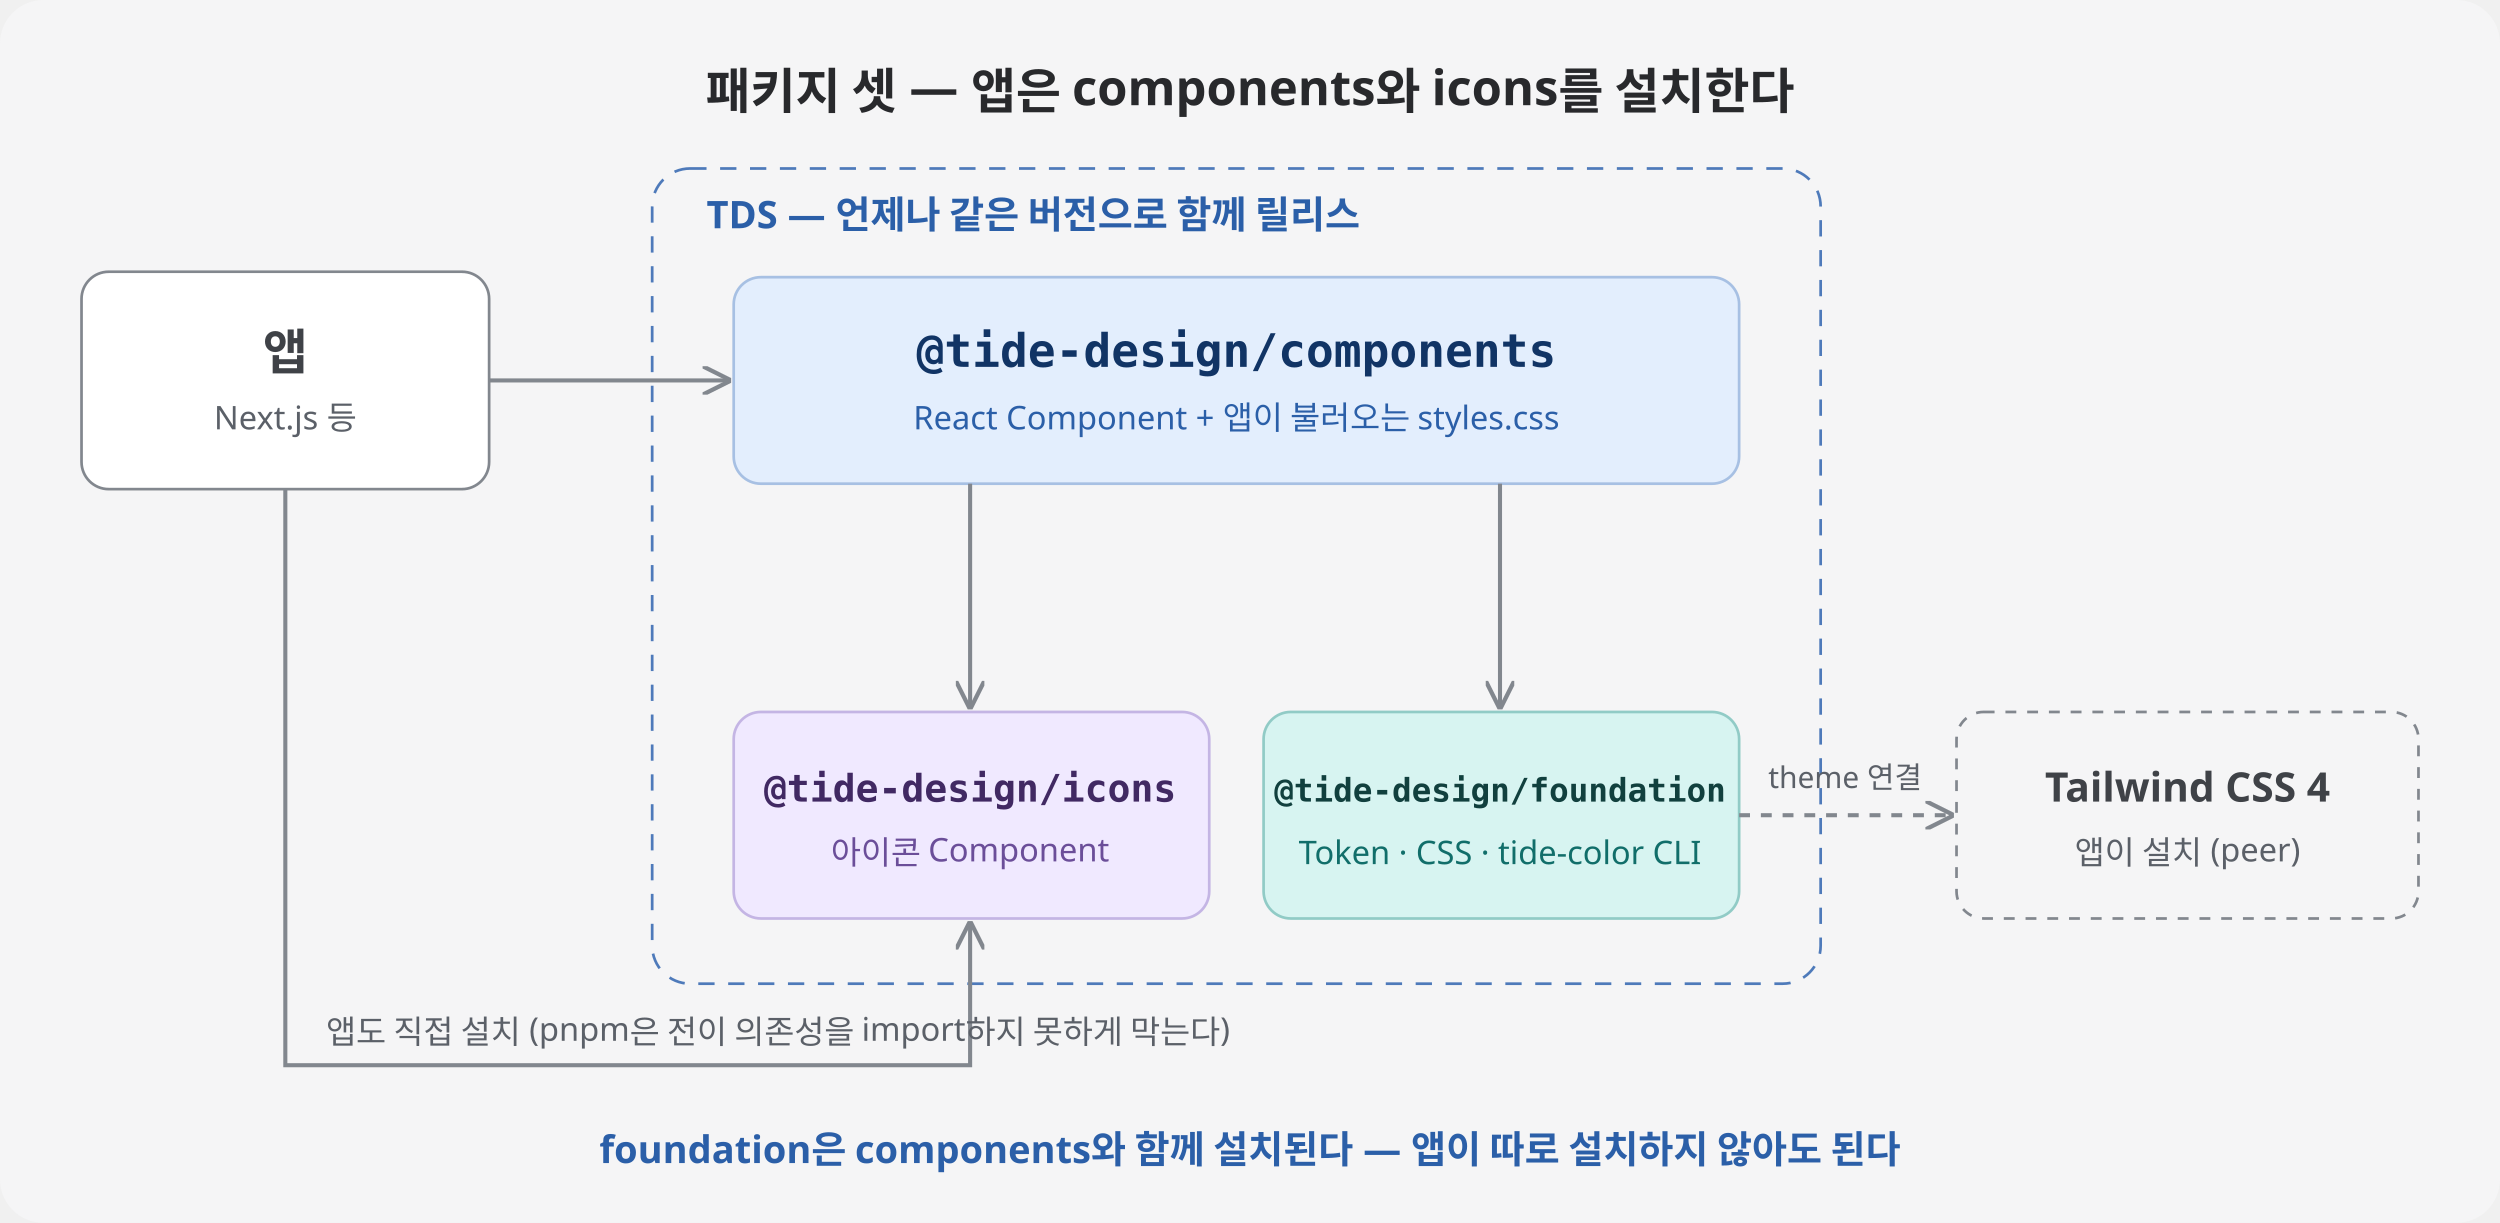
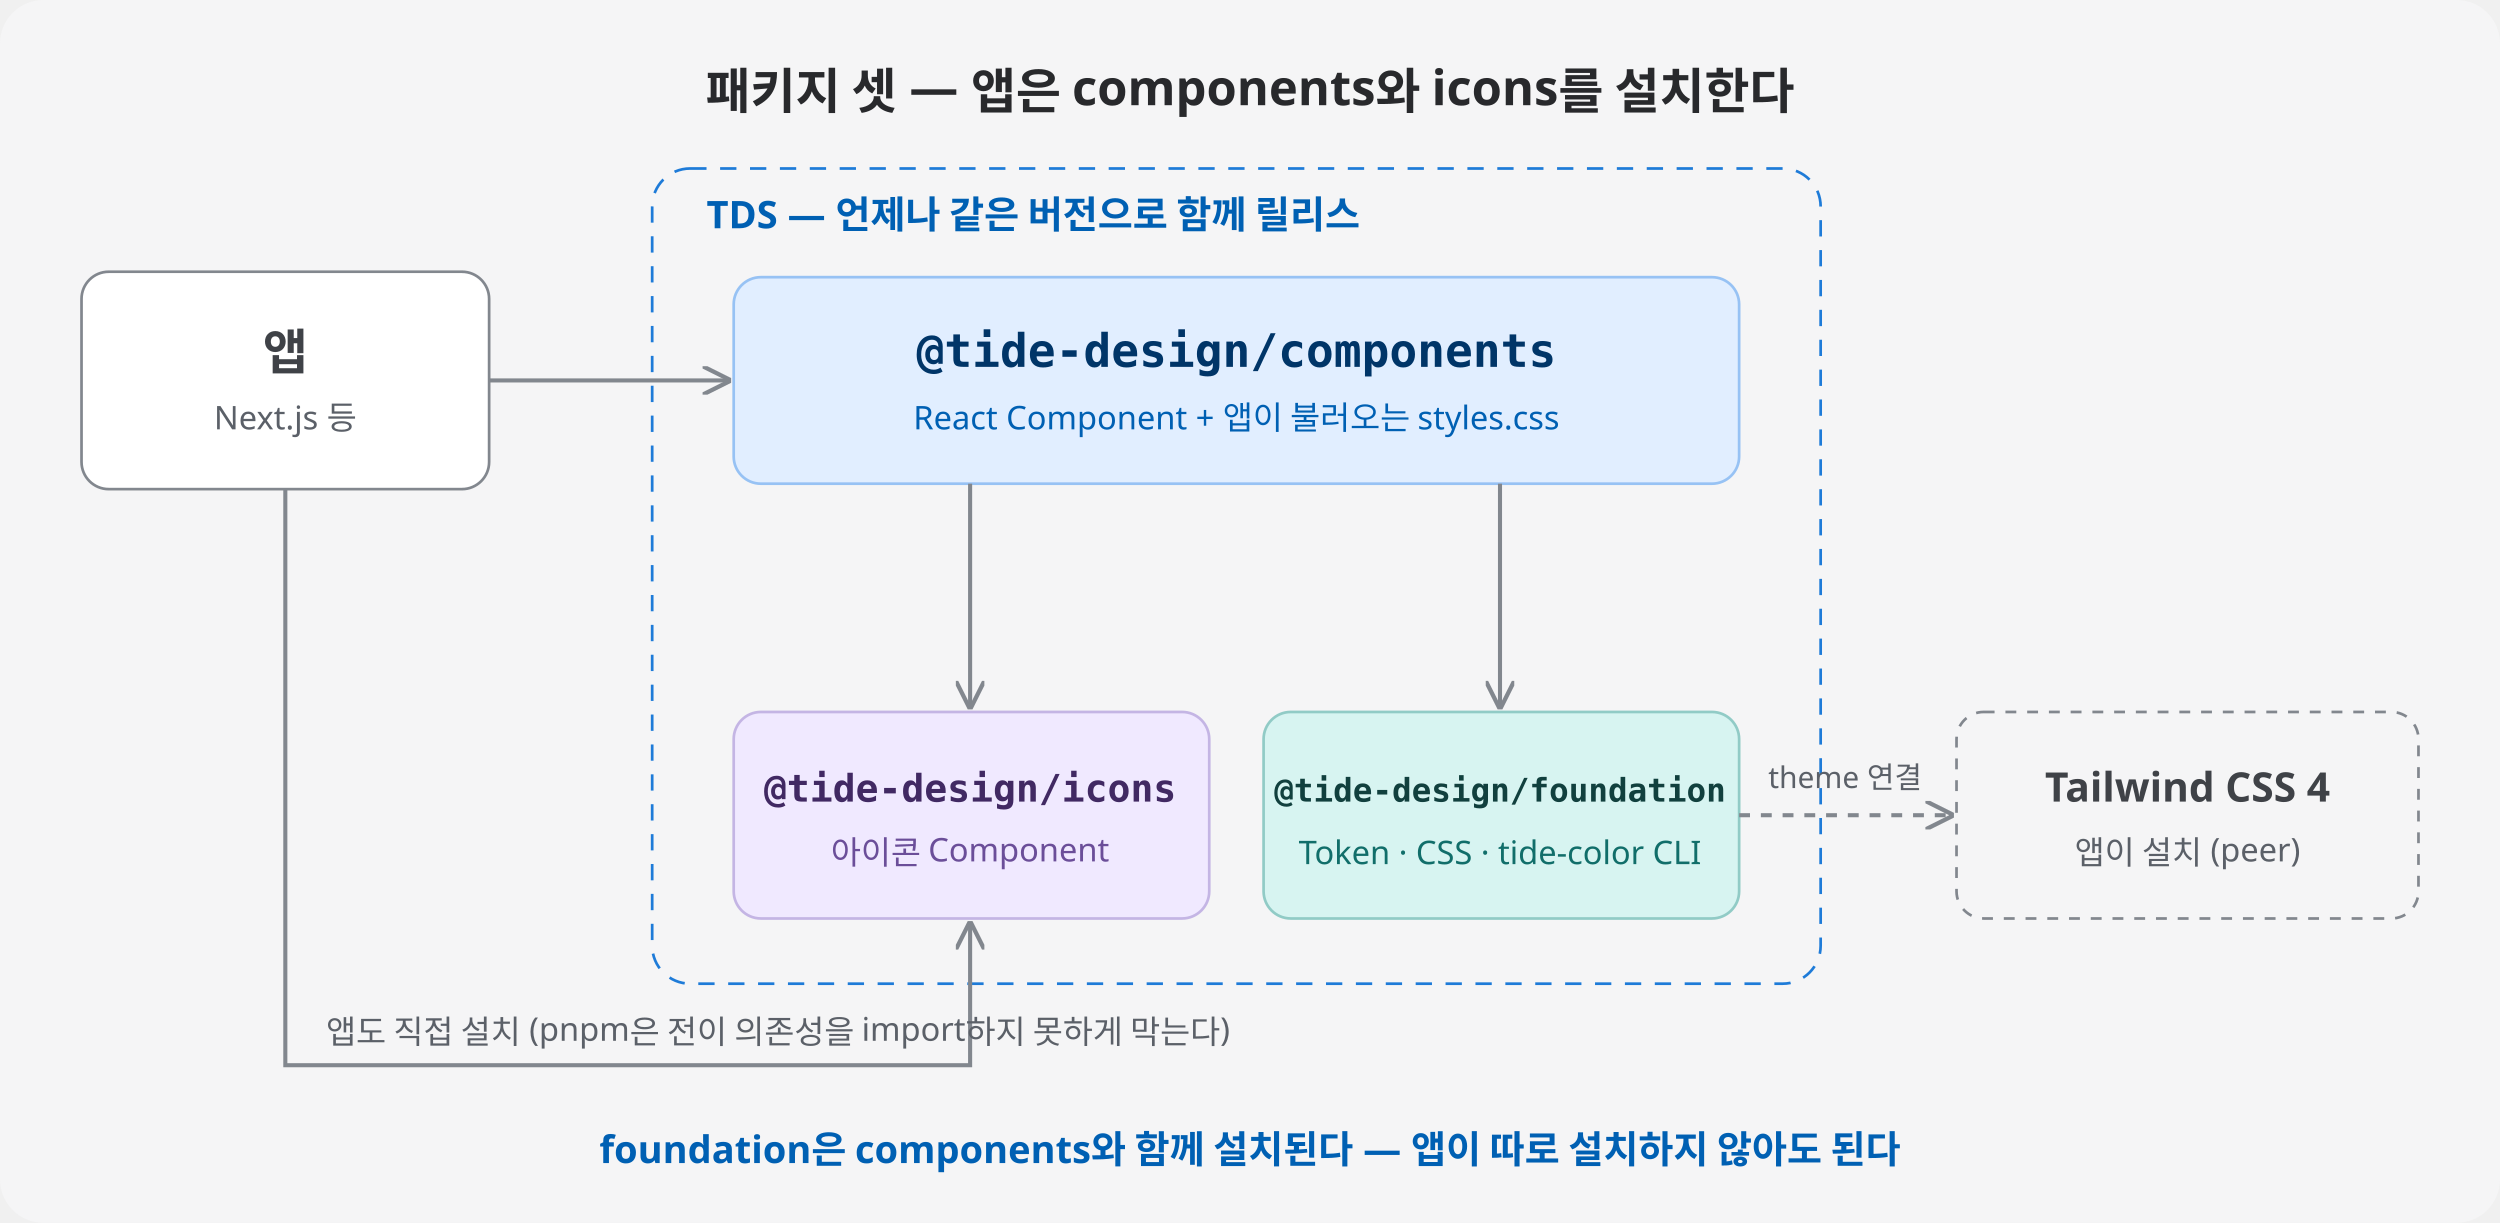
<svg xmlns="http://www.w3.org/2000/svg" viewBox="0 0 920 450" width="920" height="450" font-family="Pretendard, 'Apple SD Gothic Neo', 'Noto Sans KR', sans-serif">
  <style>
    .bg { fill: #f5f5f6; }
    .title { fill: #28292c; }
    .t1 { fill: #3f4247; }
    .t2 { fill: #5b6068; }
-     .note { fill: #2b5fa8; }
+     .note { fill: #0060b3; }
    .ln { fill: none; stroke: #82878e; }
    .box { fill: #ffffff; stroke: #82878e; }
    .dash { fill: none; stroke: #82878e; }
-     .group { fill: none; stroke: #4e7aba; }
-     .group-t { fill: #2b5fa8; }
+     .group { fill: none; stroke: #1e7bd8; }
+     .group-t { fill: #0060b3; }
    .purple { fill: #f0e9ff; stroke: #c4b5e4; } .purple-1 { fill: #412963; } .purple-2 { fill: #6b4e99; }
    .mint { fill: #d7f4f1; stroke: #91cbc6; } .mint-1 { fill: #11403e; } .mint-2 { fill: #116e6a; }
-     .blue { fill: #e3eefd; stroke: #a7c0e3; } .blue-1 { fill: #113465; } .blue-2 { fill: #2b5fa8; }
+     .blue { fill: #e1eeff; stroke: #97c2f4; } .blue-1 { fill: #003568; } .blue-2 { fill: #0060b3; }
    @media (prefers-color-scheme: dark) {
      .bg { fill: #1a1a1a; }
      .title { fill: #f0f0f0; }
      .t1 { fill: #e8e8e8; }
      .t2 { fill: #9a9a9a; }
-       .note { fill: #65a1f9; }
+       .note { fill: #53a3fe; }
      .ln { stroke: #8a8a8a; }
      .box { fill: #3a3a3a; stroke: #9a9a9a; }
      .dash { stroke: #777777; }
-       .group { stroke: #65a1f9; }
-       .group-t { fill: #a7c0e3; }
+       .group { stroke: #53a3fe; }
+       .group-t { fill: #97c2f4; }
      .purple { fill: #412963; stroke: #c4b5e4; } .purple-1 { fill: #f0e9ff; } .purple-2 { fill: #c4b5e4; }
      .mint { fill: #11403e; stroke: #91cbc6; } .mint-1 { fill: #d7f4f1; } .mint-2 { fill: #91cbc6; }
-       .blue { fill: #113465; stroke: #65a1f9; } .blue-1 { fill: #e3eefd; } .blue-2 { fill: #a7c0e3; }
+       .blue { fill: #003568; stroke: #53a3fe; } .blue-1 { fill: #e1eeff; } .blue-2 { fill: #97c2f4; }
    }
  </style>
  <defs>
    <marker id="arrow" viewBox="0 0 10 10" refX="9" refY="5" markerWidth="7" markerHeight="7" orient="auto-start-reverse">
      <path class="ln" d="M0,0 L10,5 L0,10" stroke-width="1.5" />
    </marker>
  </defs>
  <rect class="bg" width="920" height="450" rx="16" />
  <text class="title" x="460" y="40" font-size="18" font-weight="700" text-anchor="middle">패키지 셋 — 앱은 components와 icons를 설치한다</text>
  <rect class="box" x="30" y="100" width="150" height="80" rx="10" />
  <text class="t1" x="105" y="136" font-size="18" font-weight="700" text-anchor="middle">앱</text>
  <text class="t2" x="105" y="158" font-size="12" text-anchor="middle">Next.js 등</text>
  <rect class="group" x="240" y="62" width="430" height="300" rx="14" stroke-dasharray="6 5" />
  <text class="group-t" x="260" y="84" font-size="14" font-weight="700">TDS — 언제나 같은 버전으로 함께 릴리스</text>
  <rect class="blue" x="270" y="102" width="370" height="76" rx="10" />
  <text class="blue-1" x="455" y="135" font-size="17" font-weight="700" text-anchor="middle" font-family="ui-monospace, Menlo, monospace">@tide-design/components</text>
  <text class="blue-2" x="455" y="158" font-size="12" text-anchor="middle">React Component + 앱이 불러오는 styles.css</text>
  <rect class="purple" x="270" y="262" width="175" height="76" rx="10" />
  <text class="purple-1" x="357" y="295" font-size="14" font-weight="700" text-anchor="middle" font-family="ui-monospace, Menlo, monospace">@tide-design/icons</text>
  <text class="purple-2" x="357" y="318" font-size="12" text-anchor="middle">아이콘 Component</text>
  <rect class="mint" x="465" y="262" width="175" height="76" rx="10" />
  <text class="mint-1" x="552" y="295" font-size="12" font-weight="700" text-anchor="middle" font-family="ui-monospace, Menlo, monospace">@tide-design/foundation</text>
  <text class="mint-2" x="552" y="318" font-size="12" text-anchor="middle">Token · CSS · tide-color CLI</text>
  <rect class="dash" x="720" y="262" width="170" height="76" rx="10" stroke-dasharray="4 4" />
  <text class="t1" x="805" y="295" font-size="15" font-weight="700" text-anchor="middle">Tailwind CSS 4</text>
  <text class="t2" x="805" y="318" font-size="12" text-anchor="middle">앱이 설치 (peer)</text>
  <line class="ln" x1="180" y1="140" x2="268" y2="140" stroke-width="1.5" marker-end="url(#arrow)" />
  <line class="ln" x1="357" y1="178" x2="357" y2="260" stroke-width="1.5" marker-end="url(#arrow)" />
  <line class="ln" x1="552" y1="178" x2="552" y2="260" stroke-width="1.5" marker-end="url(#arrow)" />
  <line class="ln" x1="640" y1="300" x2="718" y2="300" stroke-width="1.5" stroke-dasharray="4 4" marker-end="url(#arrow)" />
  <text class="t2" x="679" y="290" font-size="11" text-anchor="middle">theme 연결</text>
  <path class="ln" d="M105,180 V392 H357 V340" stroke-width="1.5" marker-end="url(#arrow)" />
  <text class="t2" x="120" y="384" font-size="12">앱도 직접 설치 (pnpm은 전이 의존성을 import하지 못하게 막는다)</text>
  <text class="note" x="460" y="428" font-size="14" font-weight="700" text-anchor="middle">foundation은 components와 함께 설치된다 — 앱이 따로 설치하지 않아도 된다</text>
</svg>
